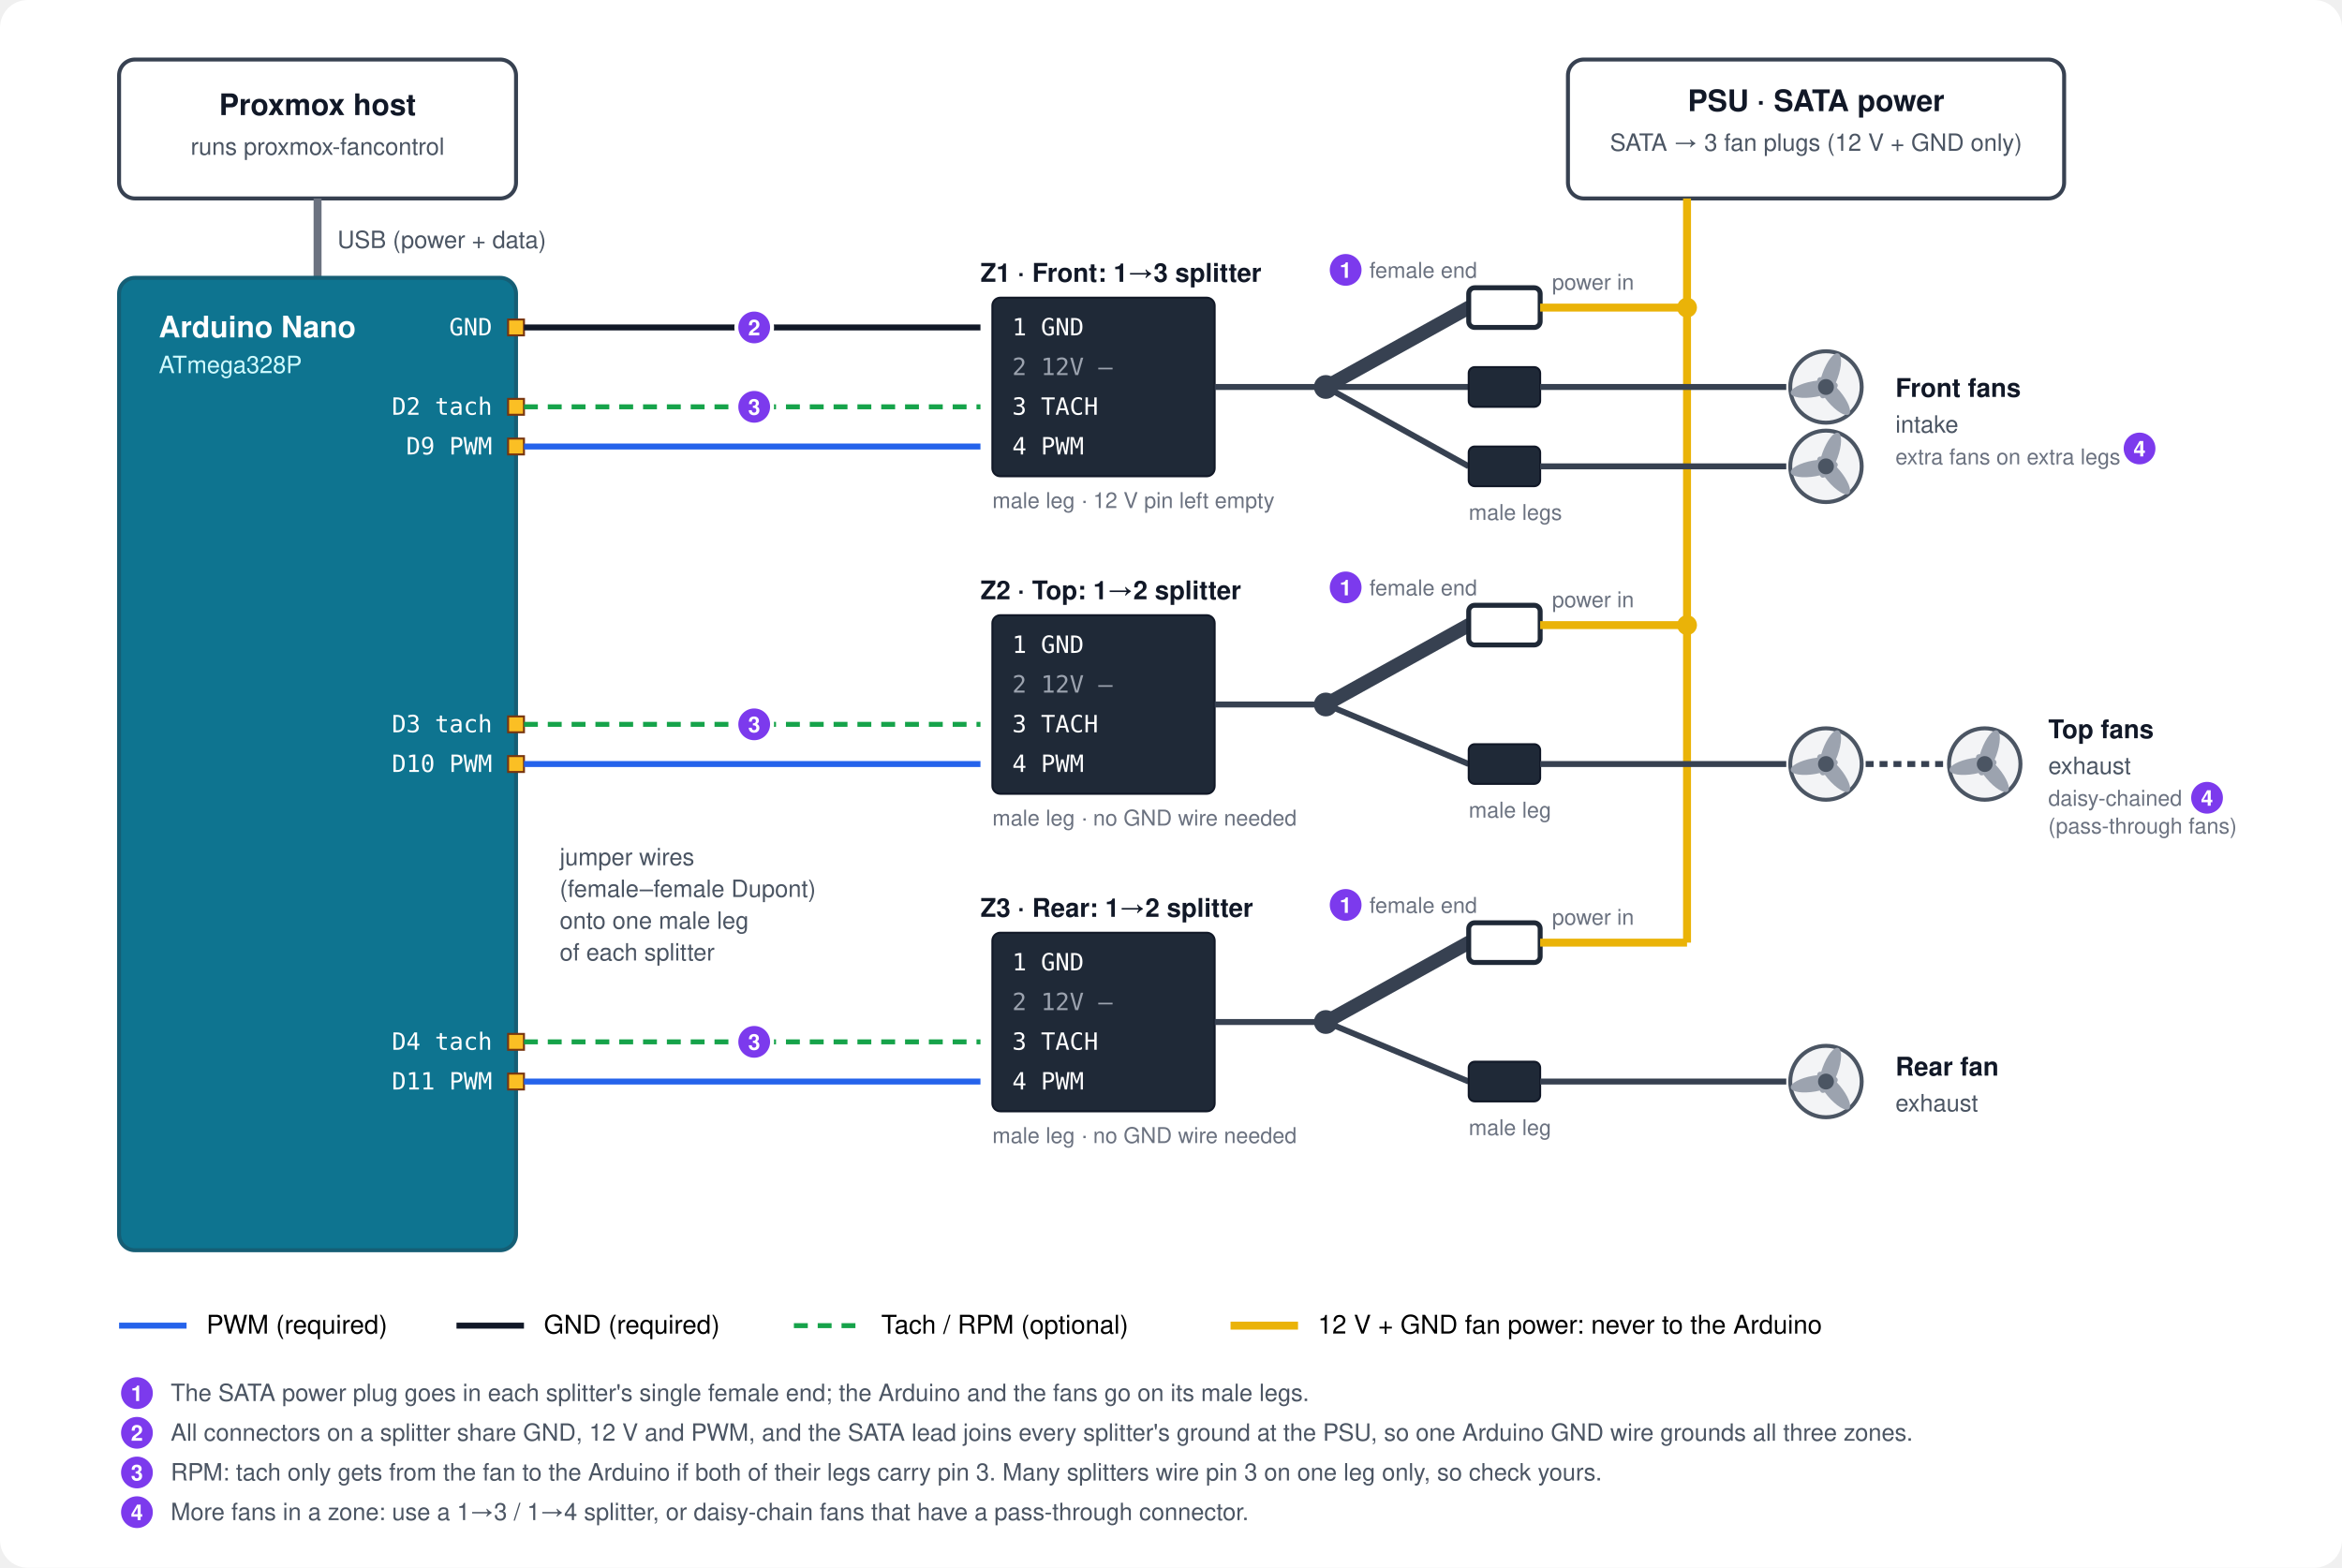
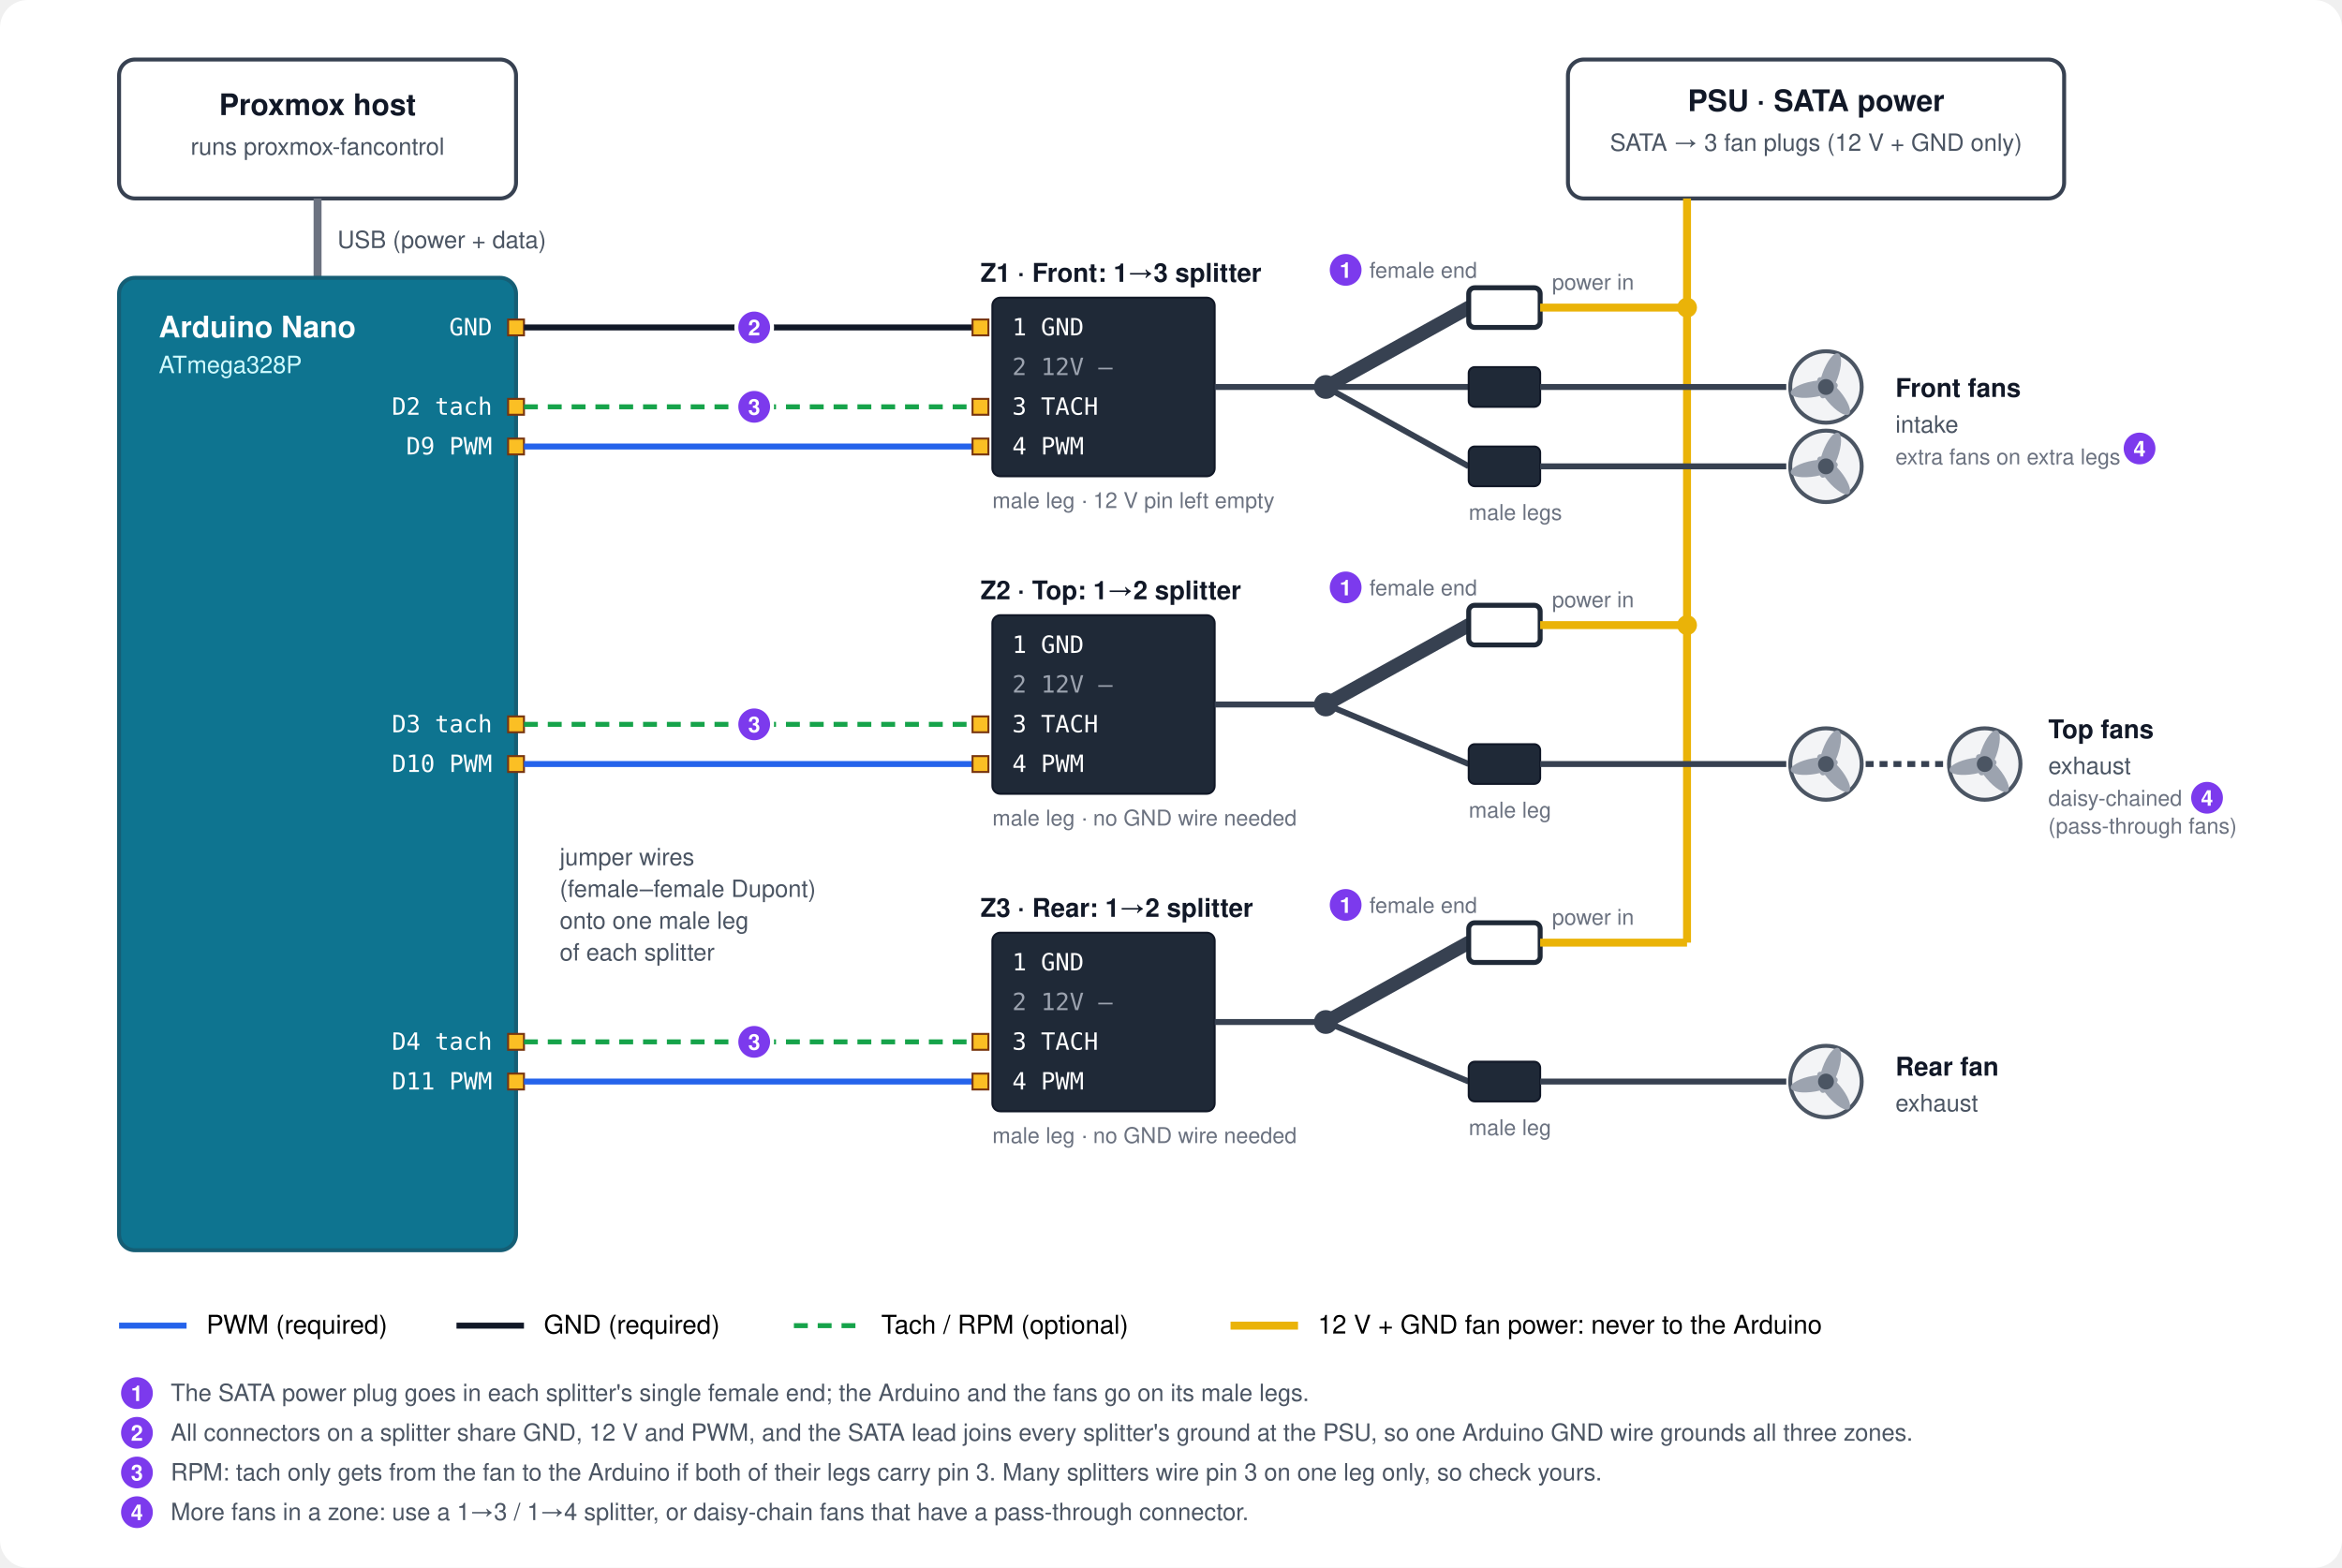
<svg xmlns="http://www.w3.org/2000/svg" width="1180" height="790" viewBox="0 0 1180 790" font-family="-apple-system, 'Segoe UI', Helvetica, Arial, sans-serif" font-size="13">
  <defs>
    <symbol id="fan" viewBox="-20 -20 40 40">
      <circle r="18" fill="#f3f4f6" stroke="#4b5563" stroke-width="2" />
      <g fill="#9ca3af">
        <ellipse rx="4" ry="12" transform="rotate(20) translate(0 -6)" />
        <ellipse rx="4" ry="12" transform="rotate(140) translate(0 -6)" />
        <ellipse rx="4" ry="12" transform="rotate(260) translate(0 -6)" />
      </g>
      <circle r="4" fill="#4b5563" />
    </symbol>
    <style>
      .box   { fill: #ffffff; stroke: #374151; stroke-width: 2; }
      .title { font-weight: 700; font-size: 15px; fill: #111827; }
      .sub   { fill: #4b5563; font-size: 12px; }
      .tiny  { fill: #6b7280; font-size: 11px; }
      .zone  { font-weight: 700; font-size: 13px; fill: #111827; }
      .pin   { fill: #ffffff; font-size: 12px; font-family: ui-monospace, Consolas, monospace; }
      .pinNC { fill: #9ca3af; font-size: 12px; font-family: ui-monospace, Consolas, monospace; }
      .pwm   { stroke: #2563eb; stroke-width: 3; fill: none; }
      .gnd   { stroke: #111827; stroke-width: 3; fill: none; }
      .tach  { stroke: #16a34a; stroke-width: 2.5; fill: none; stroke-dasharray: 7 5; }
      .v12   { stroke: #eab308; stroke-width: 4; fill: none; }
      .usb   { stroke: #6b7280; stroke-width: 4; fill: none; }
      .cable { stroke: #374151; stroke-width: 7; fill: none; stroke-linecap: round; }
      .leg   { stroke: #374151; stroke-width: 3; fill: none; }
      .conn  { fill: #1f2937; stroke: #111827; stroke-width: 1; }
      .fend  { fill: #ffffff; stroke: #1f2937; stroke-width: 2.5; }
      .mark circle { fill: #7c3aed; stroke: #ffffff; stroke-width: 2; }
      .mark text   { fill: #ffffff; font-size: 11px; font-weight: 700; text-anchor: middle; }
    </style>
  </defs>
  <rect x="0" y="0" width="1180" height="790" rx="14" fill="#ffffff" />
  <rect class="box" x="60" y="30" width="200" height="70" rx="8" />
  <text class="title" x="160" y="58" text-anchor="middle">Proxmox host</text>
  <text class="sub" x="160" y="78" text-anchor="middle">runs proxmox-fancontrol</text>
  <path class="usb" d="M160 100 V140" />
  <text class="sub" x="170" y="125">USB (power + data)</text>
  <rect x="60" y="140" width="200" height="490" rx="8" fill="#0e7490" stroke="#155e75" stroke-width="2" />
  <text x="80" y="170" font-weight="700" font-size="15" fill="#ffffff">Arduino Nano</text>
  <text x="80" y="188" font-size="12" fill="#cffafe">ATmega328P</text>
  <g font-family="ui-monospace, Consolas, monospace" font-size="12" fill="#ffffff" text-anchor="end">
    <text x="248" y="209">D2  tach</text>
    <text x="248" y="229">D9  PWM</text>
    <text x="248" y="369">D3  tach</text>
    <text x="248" y="389">D10 PWM</text>
    <text x="248" y="529">D4  tach</text>
    <text x="248" y="549">D11 PWM</text>
    <text x="248" y="169">GND</text>
  </g>
  <g fill="#fbbf24" stroke="#78350f" stroke-width="1">
    <rect x="256" y="201" width="8" height="8" />
    <rect x="256" y="221" width="8" height="8" />
    <rect x="256" y="361" width="8" height="8" />
    <rect x="256" y="381" width="8" height="8" />
    <rect x="256" y="521" width="8" height="8" />
    <rect x="256" y="541" width="8" height="8" />
    <rect x="256" y="161" width="8" height="8" />
  </g>
  <path class="tach" d="M264 205 H494" />
  <path class="pwm" d="M264 225 H494" />
  <path class="tach" d="M264 365 H494" />
  <path class="pwm" d="M264 385 H494" />
  <path class="tach" d="M264 525 H494" />
  <path class="pwm" d="M264 545 H494" />
  <path class="gnd" d="M264 165 H494" />
  <text class="sub" x="282" y="436">jumper wires</text>
  <text class="sub" x="282" y="452">(female–female Dupont)</text>
  <text class="sub" x="282" y="468">onto one male leg</text>
  <text class="sub" x="282" y="484">of each splitter</text>
+   <g fill="#fbbf24" stroke="#78350f" stroke-width="1">
+     <rect x="490" y="161" width="8" height="8" />
+     <rect x="490" y="201" width="8" height="8" />
+     <rect x="490" y="221" width="8" height="8" />
+     <rect x="490" y="361" width="8" height="8" />
+     <rect x="490" y="381" width="8" height="8" />
+     <rect x="490" y="521" width="8" height="8" />
+     <rect x="490" y="541" width="8" height="8" />
+   </g>
  <text class="zone" x="494" y="142">Z1 · Front: 1→3 splitter</text>
  <text class="zone" x="494" y="302">Z2 · Top: 1→2 splitter</text>
  <text class="zone" x="494" y="462">Z3 · Rear: 1→2 splitter</text>
  <rect class="conn" x="500" y="150" width="112" height="90" rx="4" />
  <rect class="conn" x="500" y="310" width="112" height="90" rx="4" />
  <rect class="conn" x="500" y="470" width="112" height="90" rx="4" />
  <g>
    <text class="pin" x="510" y="169">1 GND</text>
    <text class="pinNC" x="510" y="189">2 12V  —</text>
    <text class="pin" x="510" y="209">3 TACH</text>
    <text class="pin" x="510" y="229">4 PWM</text>
    <text class="pin" x="510" y="329">1 GND</text>
    <text class="pinNC" x="510" y="349">2 12V  —</text>
    <text class="pin" x="510" y="369">3 TACH</text>
    <text class="pin" x="510" y="389">4 PWM</text>
    <text class="pin" x="510" y="489">1 GND</text>
    <text class="pinNC" x="510" y="509">2 12V  —</text>
    <text class="pin" x="510" y="529">3 TACH</text>
    <text class="pin" x="510" y="549">4 PWM</text>
  </g>
  <text class="tiny" x="500" y="256">male leg · 12 V pin left empty</text>
  <text class="tiny" x="500" y="416">male leg · no GND wire needed</text>
  <text class="tiny" x="500" y="576">male leg · no GND wire needed</text>
  <path class="leg" d="M612 195 H668" />
  <circle cx="668" cy="195" r="6" fill="#374151" />
  <path class="cable" d="M668 195 L740 155" />
  <path class="leg" d="M668 195 H740 M668 195 L740 235" />
  <path class="leg" d="M612 355 H668" />
  <circle cx="668" cy="355" r="6" fill="#374151" />
  <path class="cable" d="M668 355 L740 315" />
  <path class="leg" d="M668 355 L740 385" />
  <path class="leg" d="M612 515 H668" />
  <circle cx="668" cy="515" r="6" fill="#374151" />
  <path class="cable" d="M668 515 L740 475" />
  <path class="leg" d="M668 515 L740 545" />
  <rect class="fend" x="740" y="145" width="36" height="20" rx="3" />
  <rect class="fend" x="740" y="305" width="36" height="20" rx="3" />
  <rect class="fend" x="740" y="465" width="36" height="20" rx="3" />
  <g class="conn">
    <rect x="740" y="185" width="36" height="20" rx="3" />
    <rect x="740" y="225" width="36" height="20" rx="3" />
    <rect x="740" y="375" width="36" height="20" rx="3" />
    <rect x="740" y="535" width="36" height="20" rx="3" />
  </g>
  <text class="tiny" x="690" y="140">female end</text>
  <text class="tiny" x="690" y="300">female end</text>
  <text class="tiny" x="690" y="460">female end</text>
  <text class="tiny" x="740" y="262">male legs</text>
  <text class="tiny" x="740" y="412">male leg</text>
  <text class="tiny" x="740" y="572">male leg</text>
  <rect class="box" x="790" y="30" width="250" height="70" rx="8" />
  <text class="title" x="915" y="56" text-anchor="middle">PSU · SATA power</text>
  <text class="sub" x="915" y="76" text-anchor="middle">SATA → 3 fan plugs (12 V + GND only)</text>
  <path class="v12" d="M850 100 V475" />
  <path class="v12" d="M776 155 H850 M776 315 H850 M776 475 H850" />
  <circle cx="850" cy="155" r="5" fill="#eab308" />
  <circle cx="850" cy="315" r="5" fill="#eab308" />
  <text class="tiny" x="782" y="146">power in</text>
  <text class="tiny" x="782" y="306">power in</text>
  <text class="tiny" x="782" y="466">power in</text>
  <path class="leg" d="M776 195 H900 M776 235 H900" />
  <use href="#fan" x="900" y="175" width="40" height="40" />
  <use href="#fan" x="900" y="215" width="40" height="40" />
  <text class="zone" x="955" y="200">Front fans</text>
  <text class="sub" x="955" y="218">intake</text>
  <text class="tiny" x="955" y="234">extra fans on extra legs</text>
  <path class="leg" d="M776 385 H900" />
  <use href="#fan" x="900" y="365" width="40" height="40" />
  <path class="leg" d="M940 385 H980" stroke-dasharray="4 3" />
  <use href="#fan" x="980" y="365" width="40" height="40" />
  <text class="zone" x="1032" y="372">Top fans</text>
  <text class="sub" x="1032" y="390">exhaust</text>
  <text class="tiny" x="1032" y="406">daisy-chained</text>
  <text class="tiny" x="1032" y="420">(pass-through fans)</text>
  <path class="leg" d="M776 545 H900" />
  <use href="#fan" x="900" y="525" width="40" height="40" />
  <text class="zone" x="955" y="542">Rear fan</text>
  <text class="sub" x="955" y="560">exhaust</text>
  <g class="mark">
    <circle cx="678" cy="136" r="9" />
    <text x="678" y="140">1</text>
  </g>
  <g class="mark">
    <circle cx="678" cy="296" r="9" />
    <text x="678" y="300">1</text>
  </g>
  <g class="mark">
    <circle cx="678" cy="456" r="9" />
    <text x="678" y="460">1</text>
  </g>
  <g class="mark">
    <circle cx="380" cy="165" r="9" />
    <text x="380" y="169">2</text>
  </g>
  <g class="mark">
    <circle cx="380" cy="205" r="9" />
    <text x="380" y="209">3</text>
  </g>
  <g class="mark">
    <circle cx="380" cy="365" r="9" />
    <text x="380" y="369">3</text>
  </g>
  <g class="mark">
    <circle cx="380" cy="525" r="9" />
    <text x="380" y="529">3</text>
  </g>
  <g class="mark">
    <circle cx="1078" cy="226" r="9" />
    <text x="1078" y="230">4</text>
  </g>
  <g class="mark">
    <circle cx="1112" cy="402" r="9" />
    <text x="1112" y="406">4</text>
  </g>
  <g transform="translate(60 668)">
    <path class="pwm" d="M0 0 H34" />
    <text x="44" y="4">PWM (required)</text>
    <path class="gnd" d="M170 0 H204" />
    <text x="214" y="4">GND (required)</text>
    <path class="tach" d="M340 0 H374" />
    <text x="384" y="4">Tach / RPM (optional)</text>
    <path class="v12" d="M560 0 H594" />
    <text x="604" y="4">12 V + GND fan power: never to the Arduino</text>
  </g>
  <g class="mark">
    <circle cx="69" cy="702" r="9" />
    <text x="69" y="706">1</text>
  </g>
  <text class="sub" x="86" y="706">The SATA power plug goes in each splitter's single female end; the Arduino and the fans go on its male legs.</text>
  <g class="mark">
    <circle cx="69" cy="722" r="9" />
    <text x="69" y="726">2</text>
  </g>
  <text class="sub" x="86" y="726">All connectors on a splitter share GND, 12 V and PWM, and the SATA lead joins every splitter's ground at the PSU, so one Arduino GND wire grounds all three zones.</text>
  <g class="mark">
    <circle cx="69" cy="742" r="9" />
    <text x="69" y="746">3</text>
  </g>
  <text class="sub" x="86" y="746">RPM: tach only gets from the fan to the Arduino if both of their legs carry pin 3. Many splitters wire pin 3 on one leg only, so check yours.</text>
  <g class="mark">
    <circle cx="69" cy="762" r="9" />
    <text x="69" y="766">4</text>
  </g>
  <text class="sub" x="86" y="766">More fans in a zone: use a 1→3 / 1→4 splitter, or daisy-chain fans that have a pass-through connector.</text>
</svg>
